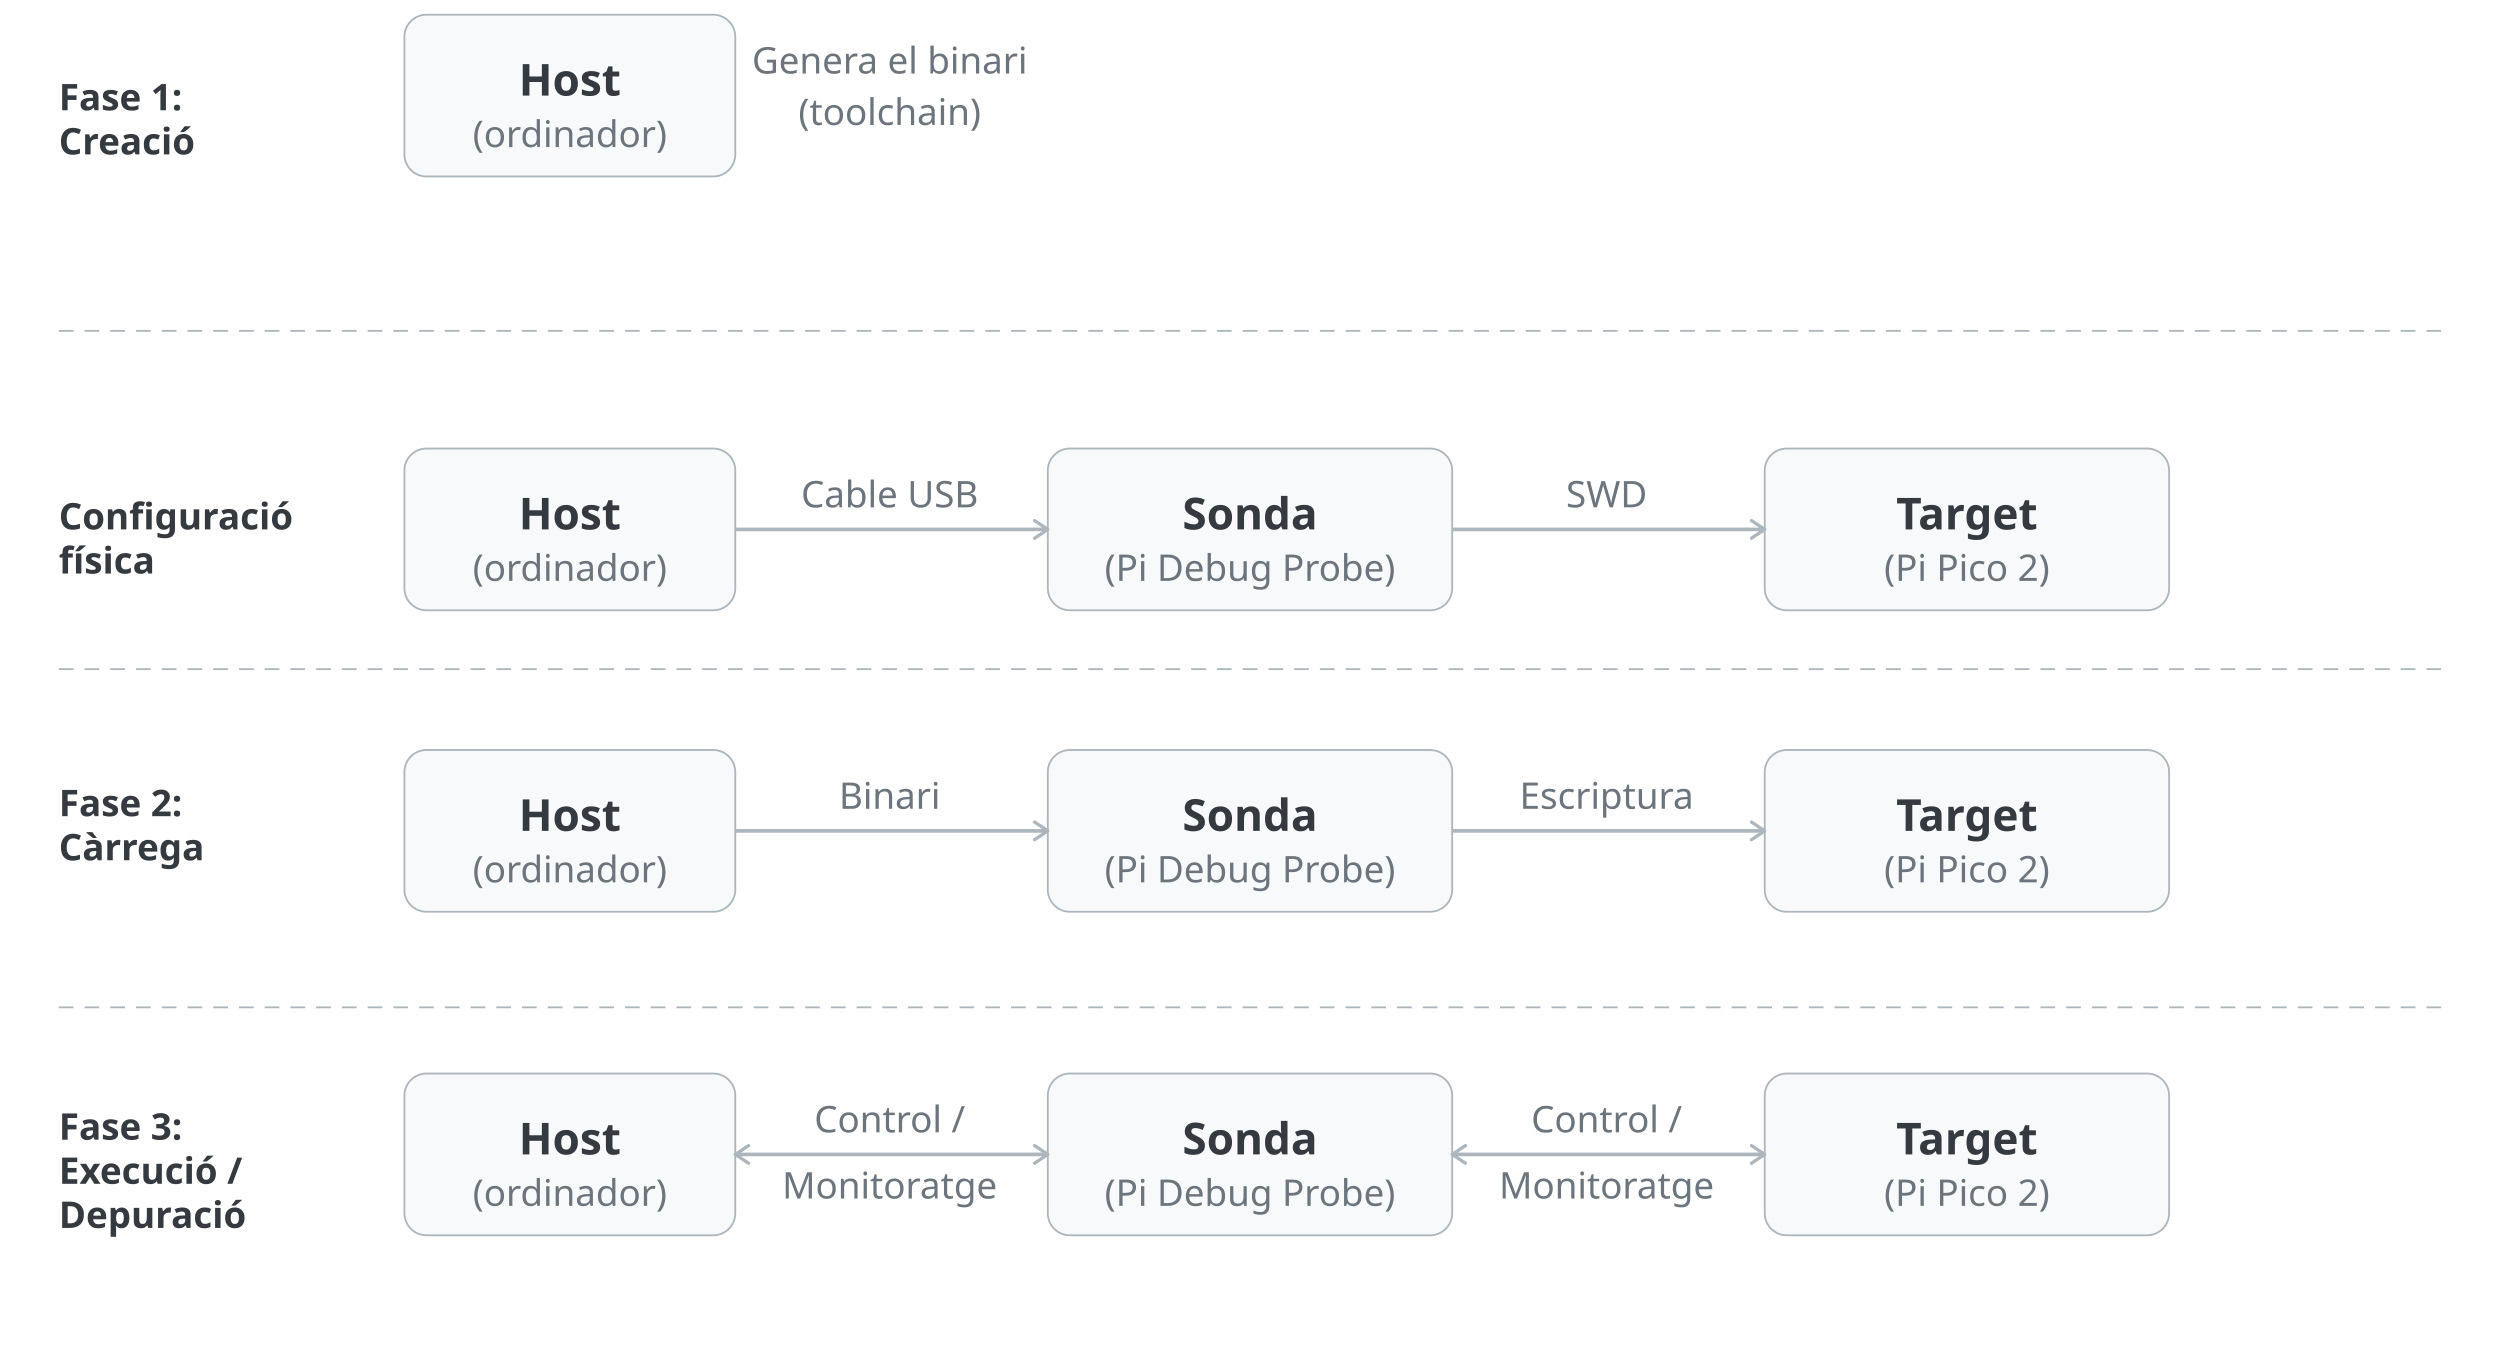
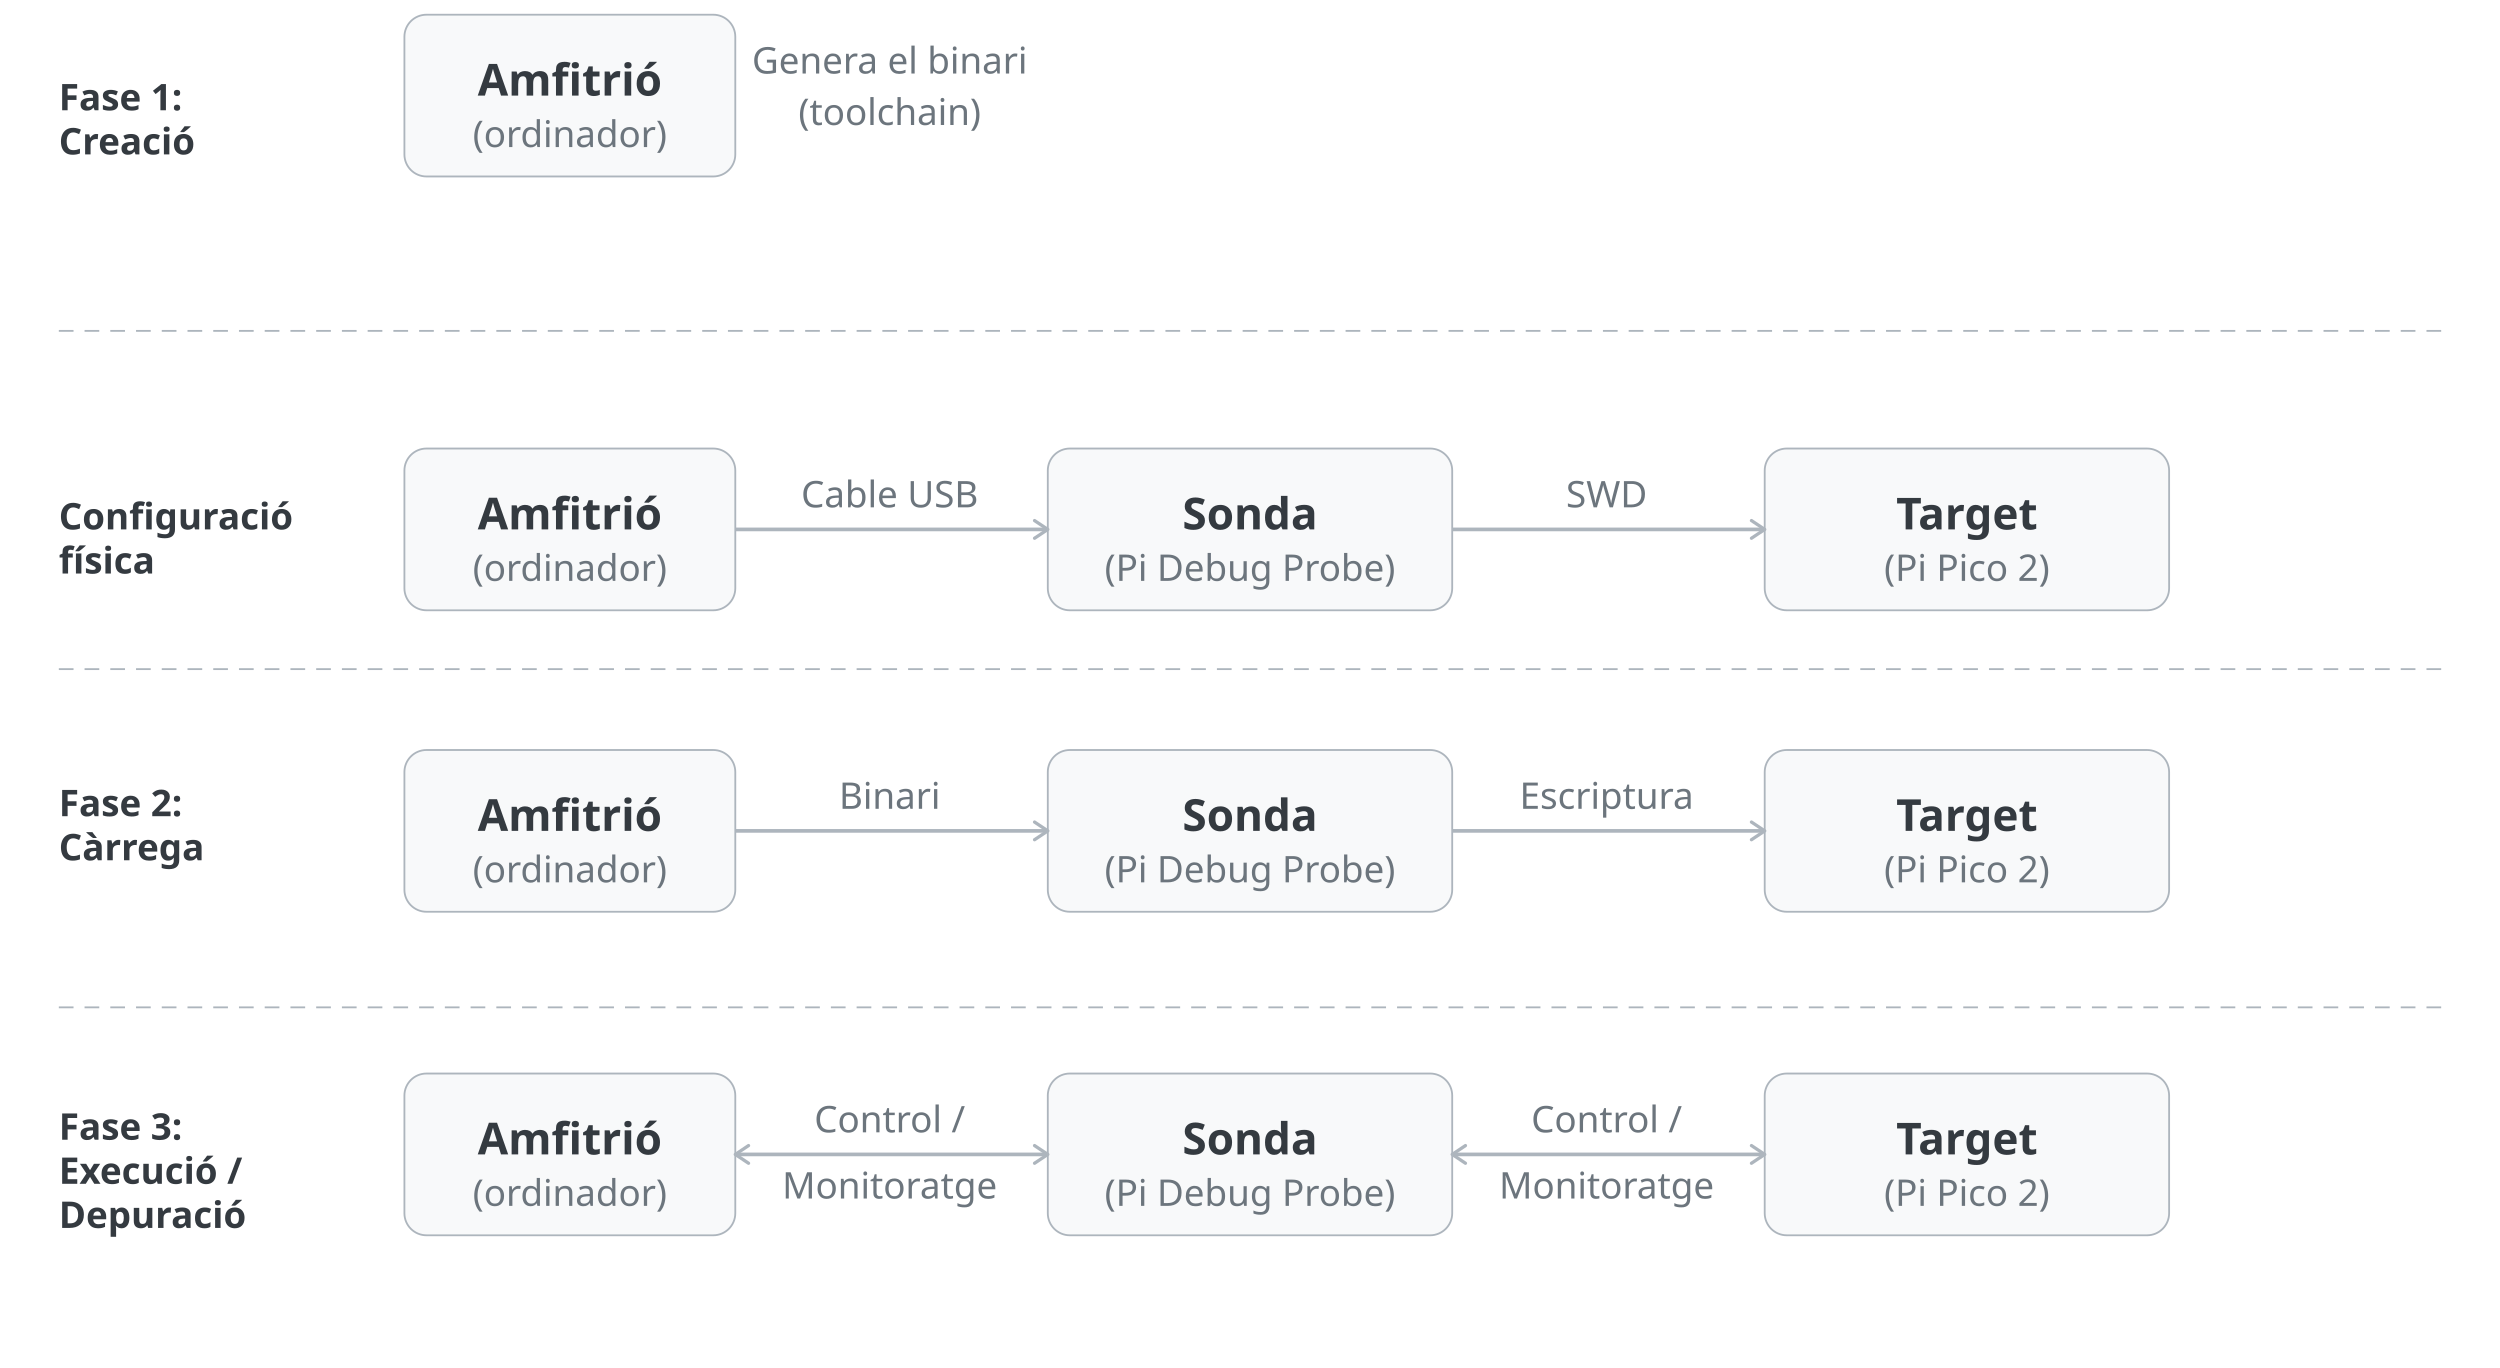
<svg xmlns="http://www.w3.org/2000/svg" width="100%" viewBox="0 0 680 372" version="1.1" id="svg34">
  <defs id="defs1">
    <marker id="arr" viewBox="0 0 10 10" refX="8" refY="5" markerWidth="6" markerHeight="6" orient="auto-start-reverse">
      <path d="M2 1L8 5L2 9" fill="none" stroke="context-stroke" stroke-width="1.5" stroke-linecap="round" stroke-linejoin="round" id="path1" />
    </marker>
  </defs>
  <style id="style1">
    text { font-family: 'Source Sans Pro', sans-serif; }
    .tm { font-size: 12px; font-weight: 600; text-anchor: middle; fill: #343a40; }
    .ts { font-size: 10px; text-anchor: middle; fill: #6c757d; }
    .tl { font-size: 10px; font-weight: 600; fill: #343a40; }
  </style>
  <line x1="16" y1="90" x2="664" y2="90" stroke="#adb5bd" stroke-width="0.5" stroke-dasharray="4 3" id="line0" />
  <line x1="16" y1="182" x2="664" y2="182" stroke="#adb5bd" stroke-width="0.5" stroke-dasharray="4 3" id="line1" />
  <line x1="16" y1="274" x2="664" y2="274" stroke="#adb5bd" stroke-width="0.5" stroke-dasharray="4 3" id="line2" />
  <text class="tl" x="16" y="30" id="text0">Fase 1:</text>
  <text class="tl" x="16" y="42" id="text1">Creació</text>
  <text class="tl" x="16" y="144" id="text2">Configuració</text>
  <text class="tl" x="16" y="156" id="text3">física</text>
  <text class="tl" x="16" y="222" id="text4">Fase 2:</text>
  <text class="tl" x="16" y="234" id="text5">Càrrega</text>
  <text class="tl" x="16" y="310" id="text6">Fase 3:</text>
  <text class="tl" x="16" y="322" id="text7">Execució /</text>
  <text class="tl" x="16" y="334" id="text8">Depuració</text>
  <rect x="110" y="4" width="90" height="44" rx="6" fill="#f8f9fa" stroke="#adb5bd" stroke-width="0.5" id="rect6" />
-   <text class="tm" x="155" y="26" id="text-a">Host</text>
+   <text class="tm" x="155" y="26" id="text-a">Amfitrió</text>
  <text class="ts" x="155" y="40" id="text-b">(ordinador)</text>
  <text class="ts" x="242" y="20" id="text-c">Genera el binari</text>
  <text class="ts" x="242" y="34" id="text-d">(toolchain)</text>
  <rect x="110" y="122" width="90" height="44" rx="6" fill="#f8f9fa" stroke="#adb5bd" stroke-width="0.5" id="rect8" />
-   <text class="tm" x="155" y="144" id="text9">Host</text>
+   <text class="tm" x="155" y="144" id="text9">Amfitrió</text>
  <text class="ts" x="155" y="158" id="text10">(ordinador)</text>
  <rect x="285" y="122" width="110" height="44" rx="6" fill="#f8f9fa" stroke="#adb5bd" stroke-width="0.5" id="rect10" />
  <text class="tm" x="340" y="144" id="text11">Sonda</text>
  <text class="ts" x="340" y="158" id="text12">(Pi Debug Probe)</text>
  <rect x="480" y="122" width="110" height="44" rx="6" fill="#f8f9fa" stroke="#adb5bd" stroke-width="0.5" id="rect12" />
  <text class="tm" x="535" y="144" id="text13">Target</text>
  <text class="ts" x="535" y="158" id="text14">(Pi Pico 2)</text>
  <line x1="200" y1="144" x2="285" y2="144" stroke="#adb5bd" stroke-width="1" fill="none" marker-end="url(#arr)" id="line14" />
  <text class="ts" x="242" y="138" id="text15">Cable USB</text>
  <line x1="395" y1="144" x2="480" y2="144" stroke="#adb5bd" stroke-width="1" fill="none" marker-end="url(#arr)" id="line15" />
  <text class="ts" x="437" y="138" id="text16">SWD</text>
  <rect x="110" y="204" width="90" height="44" rx="6" fill="#f8f9fa" stroke="#adb5bd" stroke-width="0.5" id="rect16" />
-   <text class="tm" x="155" y="226" id="text17">Host</text>
+   <text class="tm" x="155" y="226" id="text17">Amfitrió</text>
  <text class="ts" x="155" y="240" id="text18">(ordinador)</text>
  <rect x="285" y="204" width="110" height="44" rx="6" fill="#f8f9fa" stroke="#adb5bd" stroke-width="0.5" id="rect18" />
  <text class="tm" x="340" y="226" id="text19">Sonda</text>
  <text class="ts" x="340" y="240" id="text20">(Pi Debug Probe)</text>
  <rect x="480" y="204" width="110" height="44" rx="6" fill="#f8f9fa" stroke="#adb5bd" stroke-width="0.5" id="rect20" />
  <text class="tm" x="535" y="226" id="text21">Target</text>
  <text class="ts" x="535" y="240" id="text22">(Pi Pico 2)</text>
  <line x1="200" y1="226" x2="285" y2="226" stroke="#adb5bd" stroke-width="1" fill="none" marker-end="url(#arr)" id="line22" />
  <text class="ts" x="242" y="220" id="text23">Binari</text>
  <line x1="395" y1="226" x2="480" y2="226" stroke="#adb5bd" stroke-width="1" fill="none" marker-end="url(#arr)" id="line23" />
  <text class="ts" x="437" y="220" id="text24">Escriptura</text>
  <rect x="110" y="292" width="90" height="44" rx="6" fill="#f8f9fa" stroke="#adb5bd" stroke-width="0.5" id="rect24" />
-   <text class="tm" x="155" y="314" id="text25">Host</text>
+   <text class="tm" x="155" y="314" id="text25">Amfitrió</text>
  <text class="ts" x="155" y="328" id="text26">(ordinador)</text>
  <rect x="285" y="292" width="110" height="44" rx="6" fill="#f8f9fa" stroke="#adb5bd" stroke-width="0.5" id="rect26" />
  <text class="tm" x="340" y="314" id="text27">Sonda</text>
  <text class="ts" x="340" y="328" id="text28">(Pi Debug Probe)</text>
  <rect x="480" y="292" width="110" height="44" rx="6" fill="#f8f9fa" stroke="#adb5bd" stroke-width="0.5" id="rect28" />
  <text class="tm" x="535" y="314" id="text29">Target</text>
  <text class="ts" x="535" y="328" id="text30">(Pi Pico 2)</text>
  <line x1="200" y1="314" x2="285" y2="314" stroke="#adb5bd" stroke-width="1" fill="none" marker-start="url(#arr)" marker-end="url(#arr)" id="line30" />
  <text class="ts" x="242" y="308" id="text31">Control /</text>
  <text class="ts" x="242" y="326" id="text32">Monitoratge</text>
  <line x1="395" y1="314" x2="480" y2="314" stroke="#adb5bd" stroke-width="1" fill="none" marker-start="url(#arr)" marker-end="url(#arr)" id="line32" />
  <text class="ts" x="437" y="308" id="text33">Control /</text>
  <text class="ts" x="437" y="326" id="text34">Monitoratge</text>
</svg>
